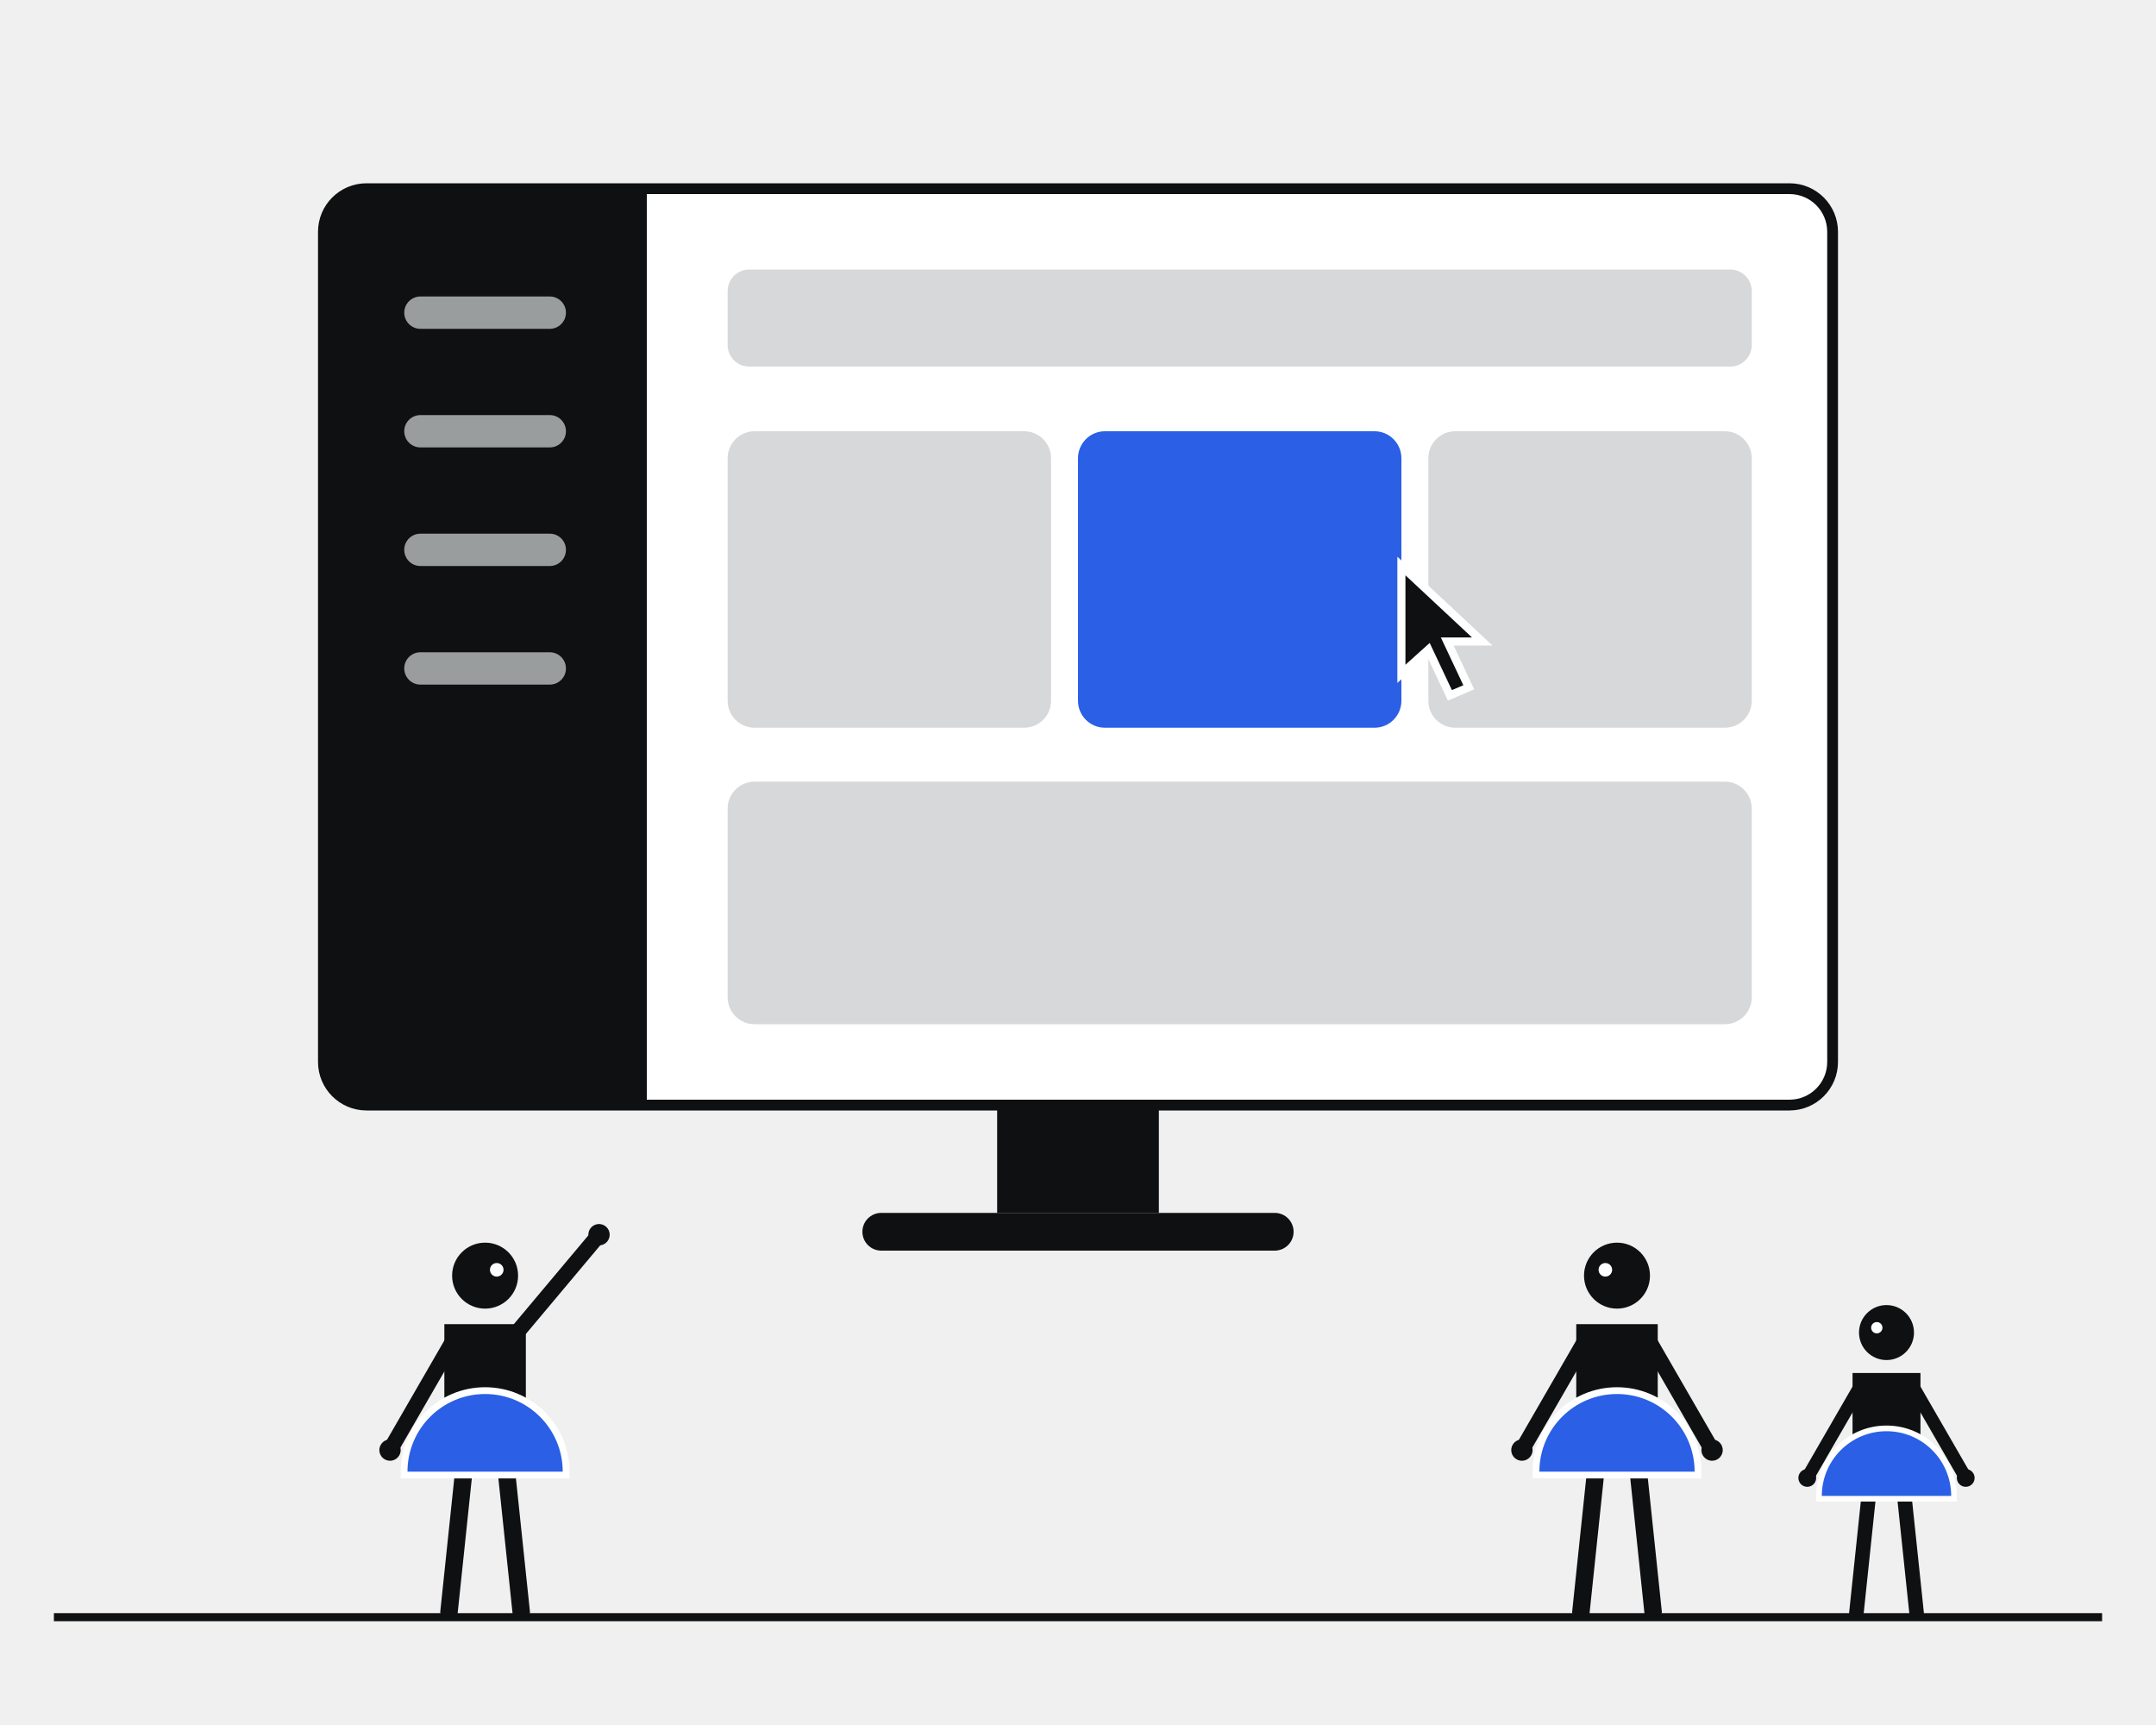
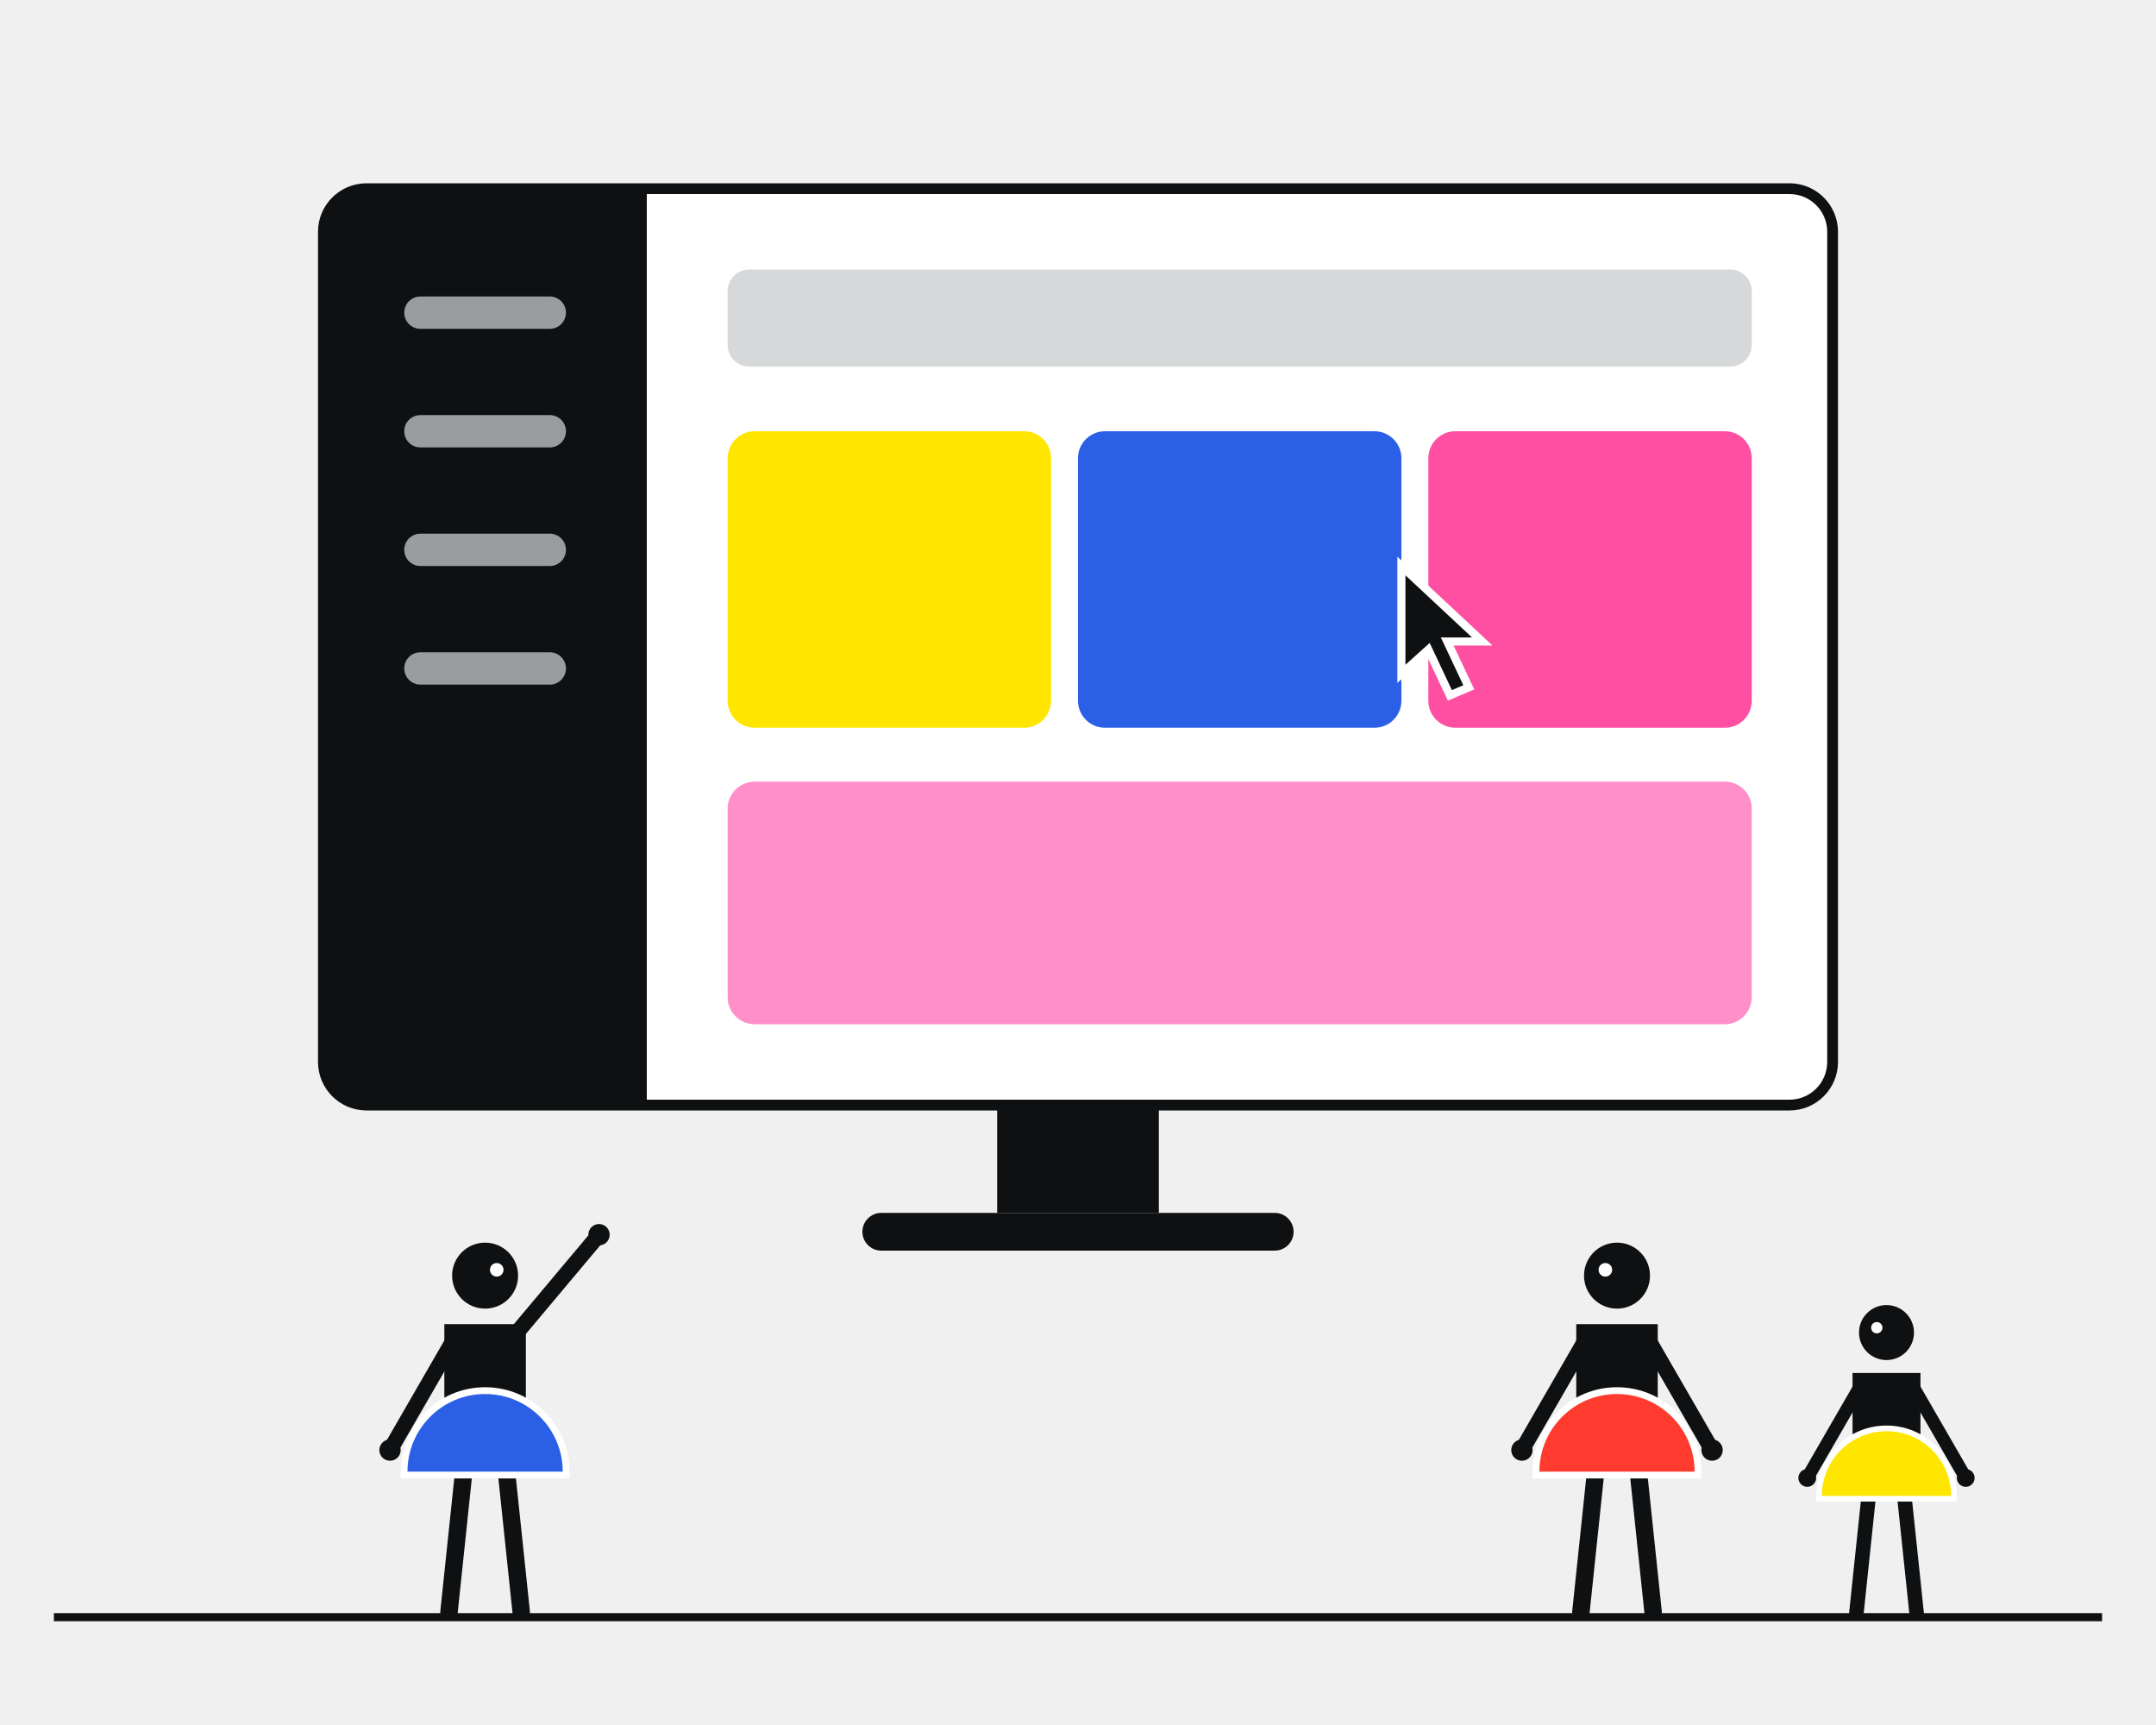
<svg xmlns="http://www.w3.org/2000/svg" viewBox="0 0 800 640" width="800" height="640" role="img">
  <defs>
    <marker id="spitze" viewBox="0 0 10 10" refX="7" refY="5" markerWidth="5" markerHeight="5" orient="auto-start-reverse">
      <path d="M0 0 L10 5 L0 10 Z" fill="#0e1011" />
    </marker>
  </defs>
  <line x1="20" y1="600" x2="780" y2="600" stroke="#0e1011" stroke-width="3" />
  <rect x="120" y="70" width="560" height="340" rx="16" fill="#fff" stroke="#0e1011" stroke-width="4" />
  <rect x="120" y="70" width="120" height="340" rx="16" fill="#0e1011" />
  <rect x="200" y="70" width="40" height="340" fill="#0e1011" />
  <rect x="150" y="110" width="60" height="12" rx="6.0" fill="#9a9d9e" />
  <rect x="150" y="154" width="60" height="12" rx="6.0" fill="#9a9d9e" />
  <rect x="150" y="198" width="60" height="12" rx="6.0" fill="#9a9d9e" />
  <rect x="150" y="242" width="60" height="12" rx="6.0" fill="#9a9d9e" />
  <rect x="270" y="100" width="380" height="36" rx="8" fill="#d6d8d9" />
-   <rect x="270" y="160" width="120" height="110" rx="10" fill="#d6d8d9" />
+   <rect x="270" y="160" width="120" height="110" rx="10" fill="#ffe600" />
  <rect x="400" y="160" width="120" height="110" rx="10" fill="#2a5fe6" />
-   <rect x="530" y="160" width="120" height="110" rx="10" fill="#d6d8d9" />
-   <rect x="270" y="290" width="380" height="90" rx="10" fill="#d6d8d9" />
+   <rect x="530" y="160" width="120" height="110" rx="10" fill="#ff4fa3" />
+   <rect x="270" y="290" width="380" height="90" rx="10" fill="#ff8fc8" />
  <path d="M520 210 L520 250 L530 241 L538 258 L545 255 L537 238 L550 238 Z" fill="#0e1011" stroke="#fff" stroke-width="3" />
  <rect x="370" y="410" width="60" height="40" fill="#0e1011" />
  <rect x="320" y="450" width="160" height="14" rx="7" fill="#0e1011" />
  <g transform="translate(180 600) scale(0.36)">
    <g transform="translate(-22 -150) rotate(6)">
      <rect x="-9.0" y="0" width="18" height="150" rx="4" fill="#0e1011" />
    </g>
    <g transform="translate(22 -150) rotate(-6)">
      <rect x="-9.0" y="0" width="18" height="150" rx="4" fill="#0e1011" />
    </g>
    <rect x="-42" y="-302" width="84" height="96" fill="#0e1011" />
    <g transform="translate(-30 -290) rotate(30)">
      <rect x="-8.0" y="0" width="16" height="132" fill="#0e1011" />
      <circle cx="0" cy="136" r="11" fill="#0e1011" />
    </g>
    <g transform="translate(30 -290) rotate(-140)">
      <rect x="-8.0" y="0" width="16" height="132" fill="#0e1011" />
      <circle cx="0" cy="136" r="11" fill="#0e1011" />
    </g>
    <path d="M-80 -150 A80 80 0 0 1 80 -150 Z" fill="#2a5fe6" stroke="#fff" stroke-width="14" paint-order="stroke" />
    <circle cx="0" cy="-352" r="34" fill="#0e1011" />
    <circle cx="12" cy="-358" r="7" fill="#fff" />
  </g>
  <g transform="translate(600 600) scale(0.36)">
    <g transform="translate(-22 -150) rotate(6)">
      <rect x="-9.0" y="0" width="18" height="150" rx="4" fill="#0e1011" />
    </g>
    <g transform="translate(22 -150) rotate(-6)">
      <rect x="-9.0" y="0" width="18" height="150" rx="4" fill="#0e1011" />
    </g>
    <rect x="-42" y="-302" width="84" height="96" fill="#0e1011" />
    <g transform="translate(-30 -290) rotate(30)">
      <rect x="-8.0" y="0" width="16" height="132" fill="#0e1011" />
      <circle cx="0" cy="136" r="11" fill="#0e1011" />
    </g>
    <g transform="translate(30 -290) rotate(-30)">
      <rect x="-8.0" y="0" width="16" height="132" fill="#0e1011" />
      <circle cx="0" cy="136" r="11" fill="#0e1011" />
    </g>
-     <path d="M-80 -150 A80 80 0 0 1 80 -150 Z" fill="#2a5fe6" stroke="#fff" stroke-width="14" paint-order="stroke" />
+     <path d="M-80 -150 A80 80 0 0 1 80 -150 Z" fill="#ff3b2f" stroke="#fff" stroke-width="14" paint-order="stroke" />
    <circle cx="0" cy="-352" r="34" fill="#0e1011" />
    <circle cx="-12" cy="-358" r="7" fill="#fff" />
  </g>
  <g transform="translate(700 600) scale(0.3)">
    <g transform="translate(-22 -150) rotate(6)">
      <rect x="-9.0" y="0" width="18" height="150" rx="4" fill="#0e1011" />
    </g>
    <g transform="translate(22 -150) rotate(-6)">
      <rect x="-9.0" y="0" width="18" height="150" rx="4" fill="#0e1011" />
    </g>
    <rect x="-42" y="-302" width="84" height="96" fill="#0e1011" />
    <g transform="translate(-30 -290) rotate(30)">
      <rect x="-8.0" y="0" width="16" height="132" fill="#0e1011" />
      <circle cx="0" cy="136" r="11" fill="#0e1011" />
    </g>
    <g transform="translate(30 -290) rotate(-30)">
      <rect x="-8.0" y="0" width="16" height="132" fill="#0e1011" />
      <circle cx="0" cy="136" r="11" fill="#0e1011" />
    </g>
-     <path d="M-80 -150 A80 80 0 0 1 80 -150 Z" fill="#2a5fe6" stroke="#fff" stroke-width="14" paint-order="stroke" />
+     <path d="M-80 -150 A80 80 0 0 1 80 -150 Z" fill="#ffe600" stroke="#fff" stroke-width="14" paint-order="stroke" />
    <circle cx="0" cy="-352" r="34" fill="#0e1011" />
    <circle cx="-12" cy="-358" r="7" fill="#fff" />
  </g>
</svg>
